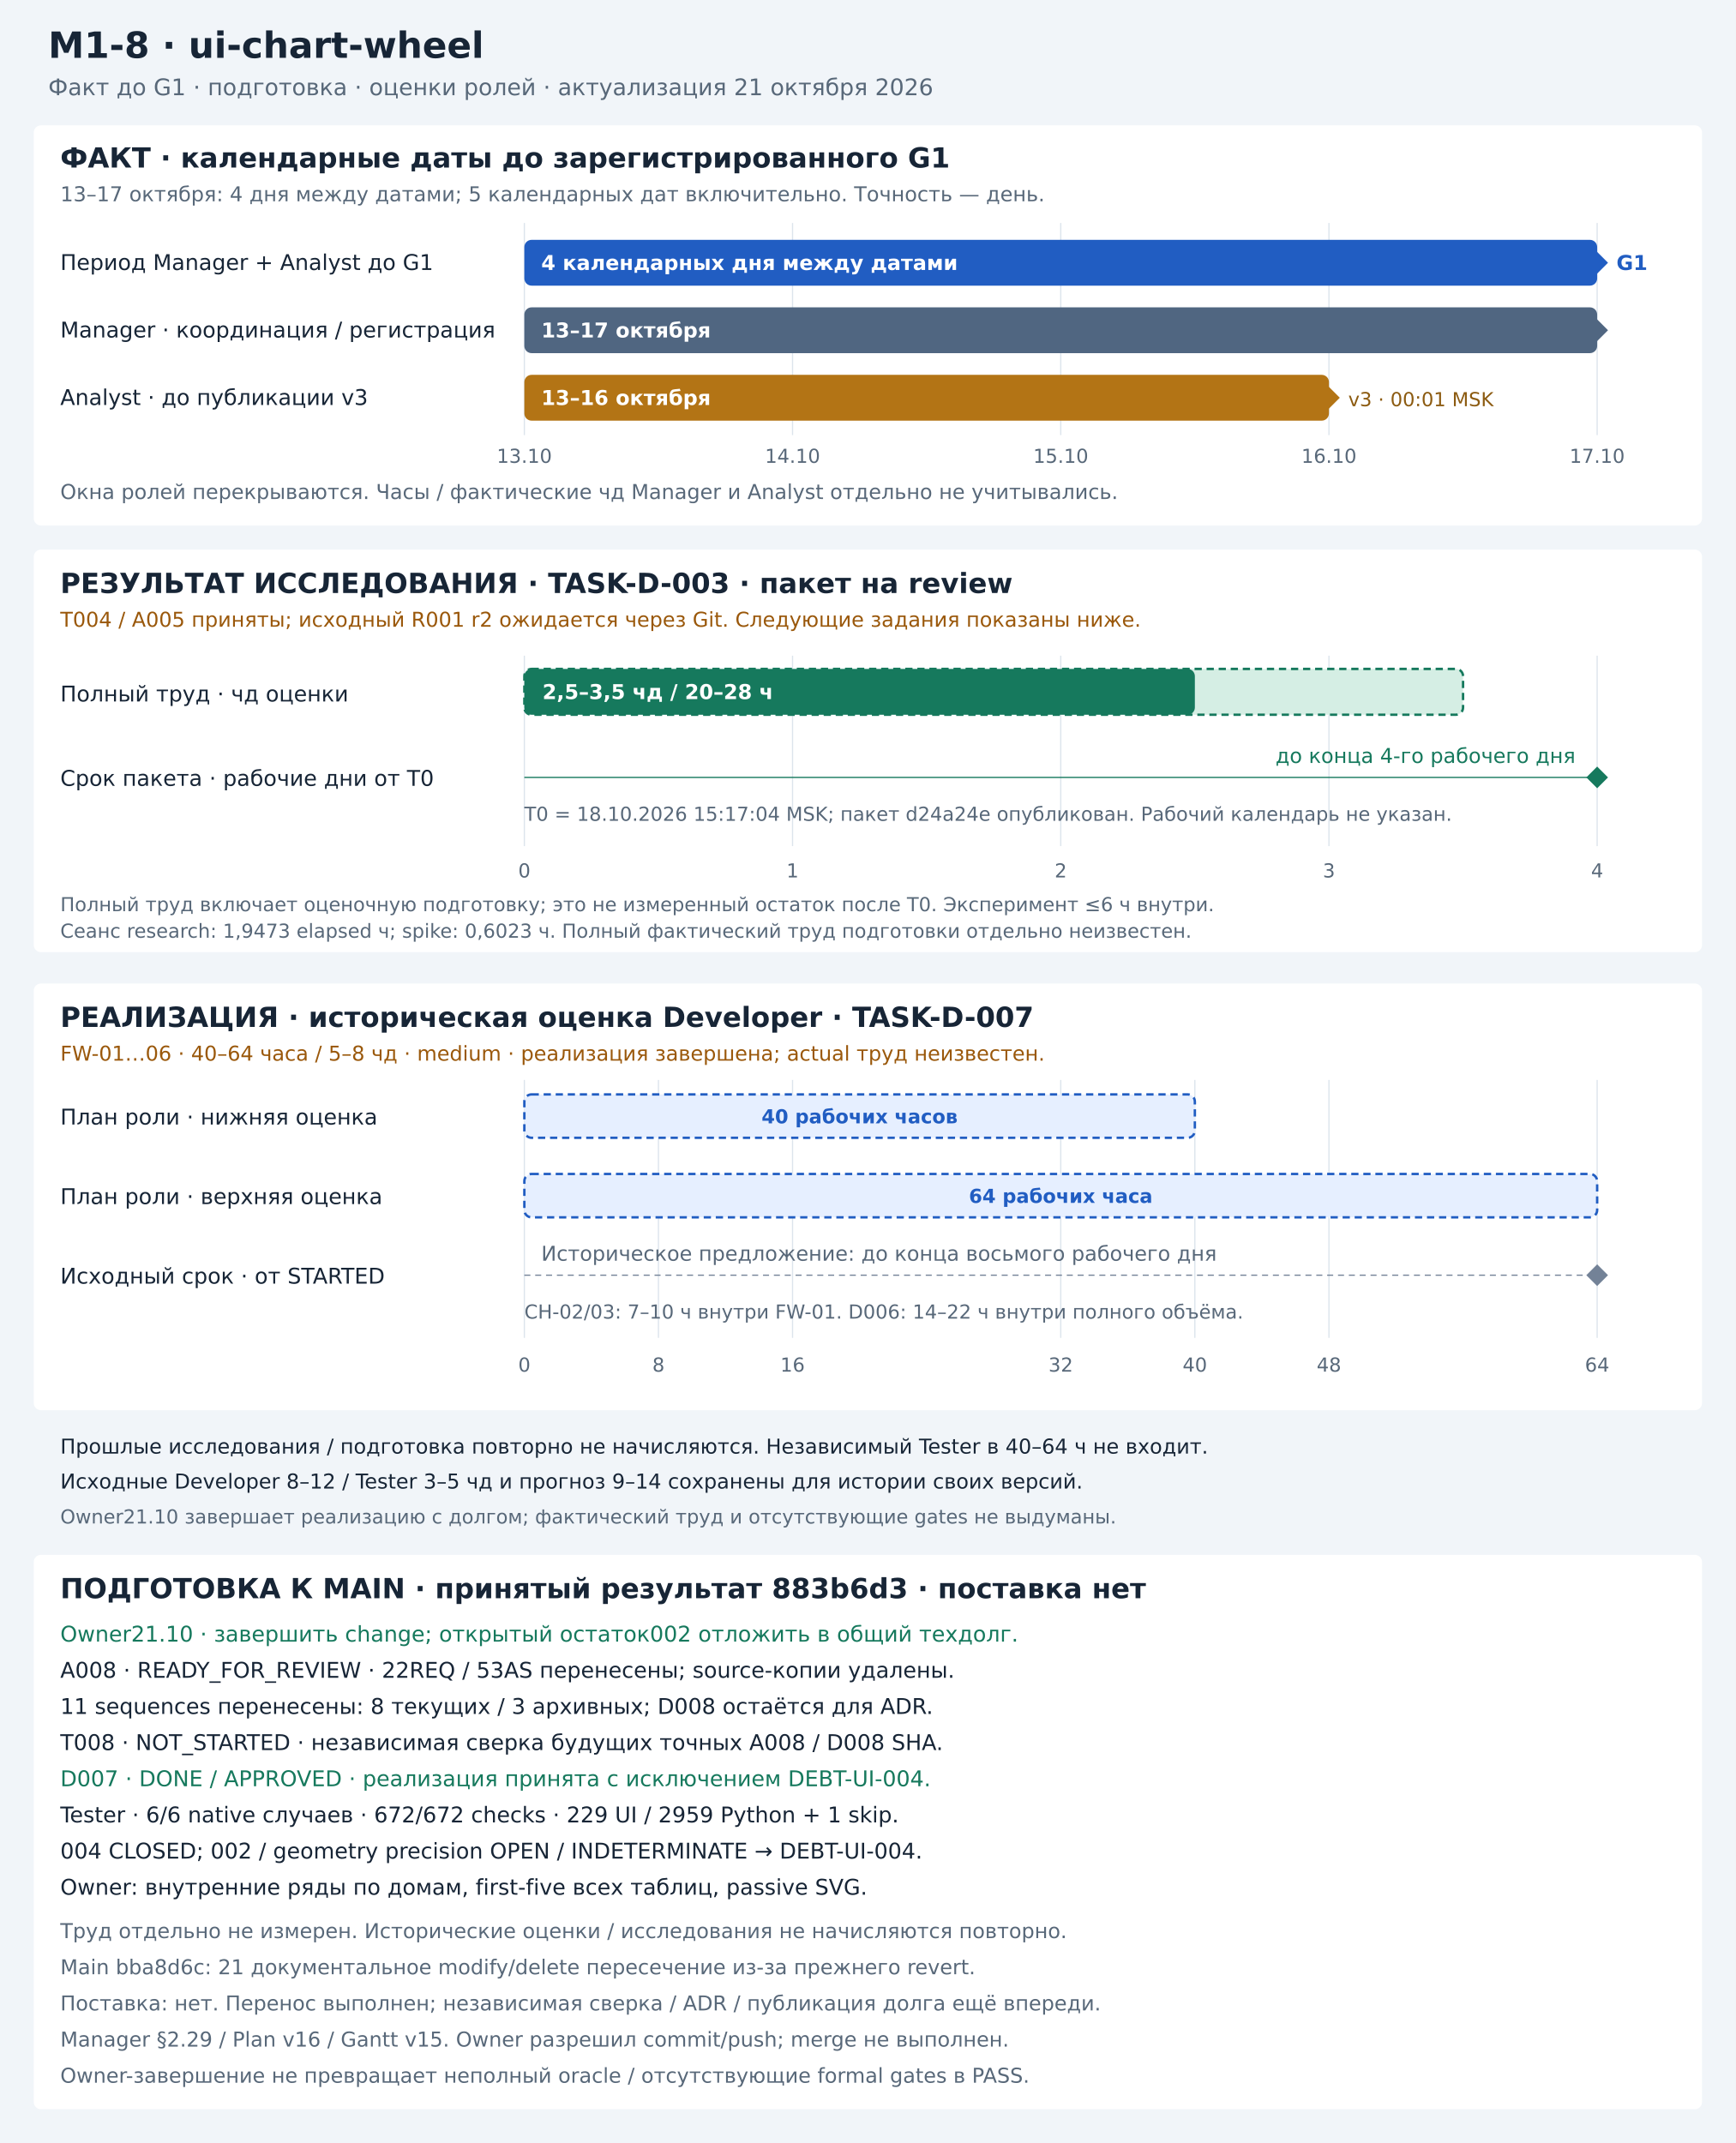
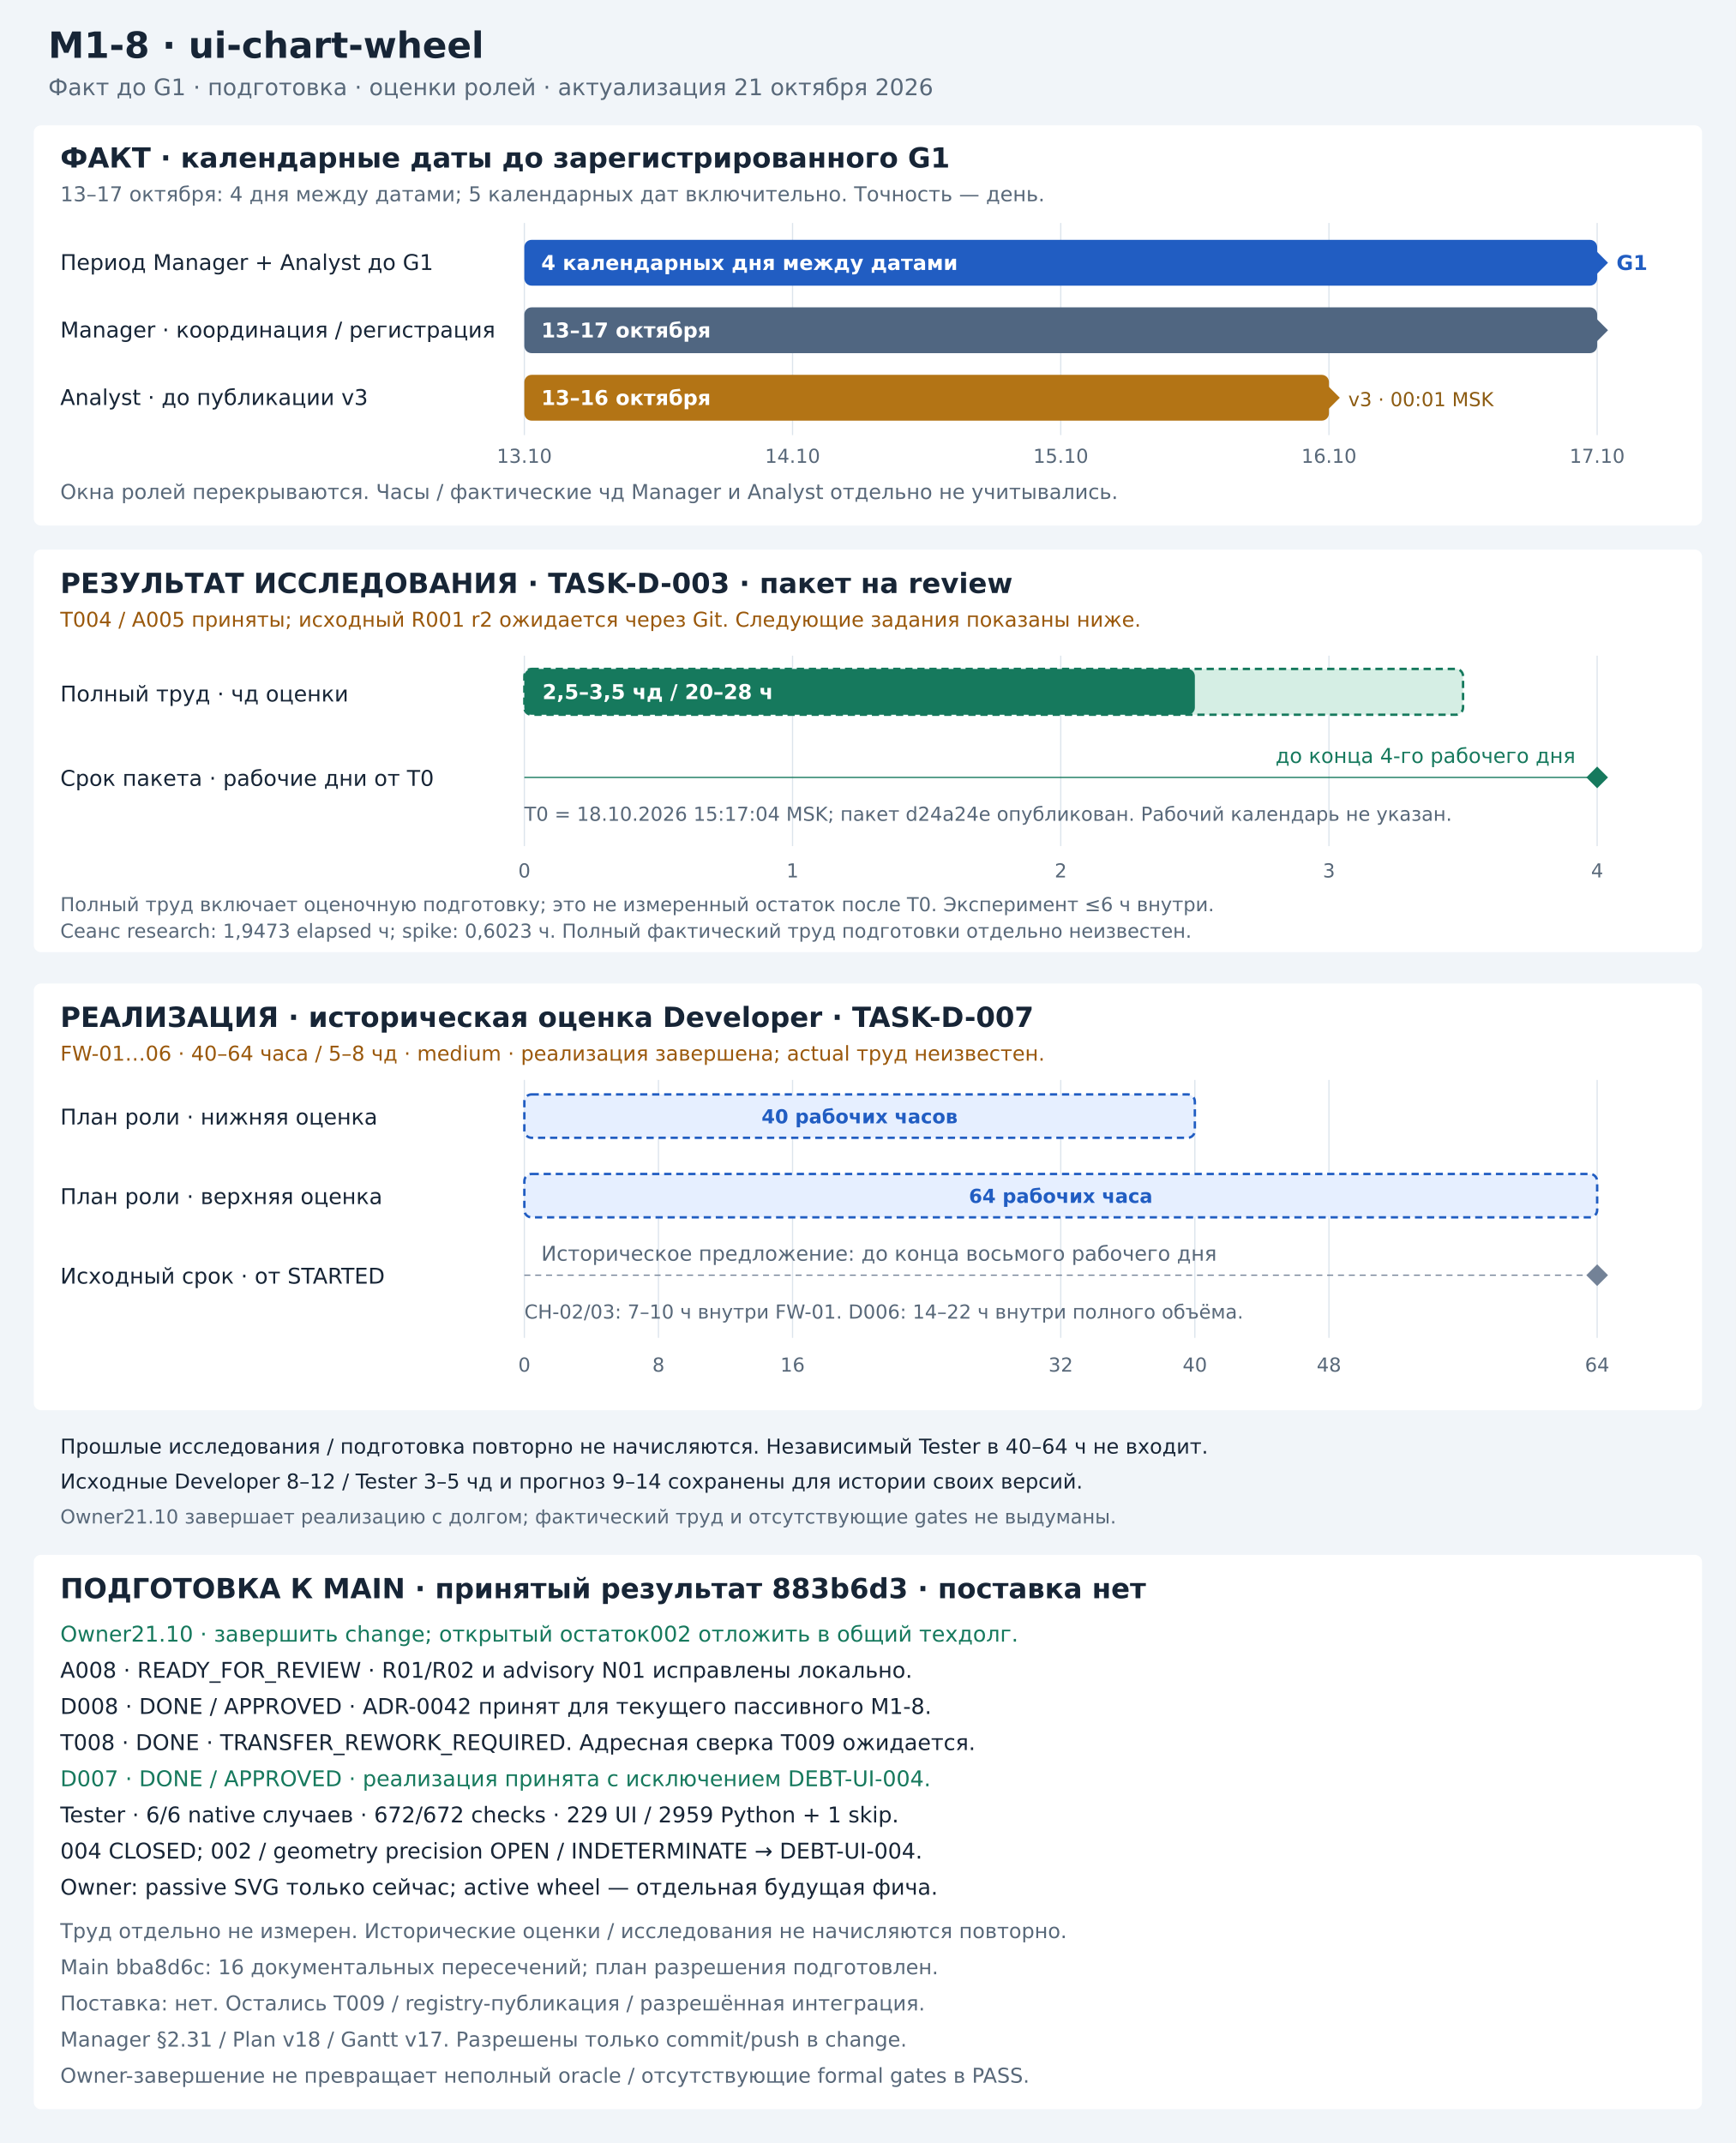
<svg xmlns="http://www.w3.org/2000/svg" width="1440" height="1778" viewBox="0 0 1440 1778" role="img" aria-labelledby="title desc">
  <style>text{font-family:"Segoe UI","DejaVu Sans",sans-serif;fill:#172536} .muted{fill:#586879} .small{font-size:16px} .label{font-size:18px} .section{font-size:23px;font-weight:650} .grid{stroke:#dce4ec;stroke-width:1} .estimate{stroke:#215dc2;stroke-dasharray:6 4;stroke-width:2}</style>
  <rect width="1440" height="1778" fill="#f1f5f9" />
  <text x="40" y="48" font-size="30" font-weight="700">M1-8 · ui-chart-wheel</text>
  <text x="40" y="79" font-size="19" style="fill:#586879">Факт до G1 · подготовка · оценки ролей · актуализация 21 октября 2026</text>
  <rect x="28.00" y="104.00" width="1384.00" height="332.00" rx="6" fill="#ffffff" />
  <text x="50" y="139" font-size="23" font-weight="650">ФАКТ · календарные даты до зарегистрированного G1</text>
  <text x="50" y="167" font-size="17" style="fill:#586879">13–17 октября: 4 дня между датами; 5 календарных дат включительно. Точность — день.</text>
  <line x1="435.00" y1="185.00" x2="435.00" y2="361.00" stroke="#dce4ec" />
  <text x="435.0" y="384" font-size="16" style="fill:#586879" text-anchor="middle">13.10</text>
  <line x1="657.50" y1="185.00" x2="657.50" y2="361.00" stroke="#dce4ec" />
  <text x="657.5" y="384" font-size="16" style="fill:#586879" text-anchor="middle">14.10</text>
  <line x1="880.00" y1="185.00" x2="880.00" y2="361.00" stroke="#dce4ec" />
  <text x="880.0" y="384" font-size="16" style="fill:#586879" text-anchor="middle">15.10</text>
  <line x1="1102.50" y1="185.00" x2="1102.50" y2="361.00" stroke="#dce4ec" />
  <text x="1102.5" y="384" font-size="16" style="fill:#586879" text-anchor="middle">16.10</text>
  <line x1="1325.00" y1="185.00" x2="1325.00" y2="361.00" stroke="#dce4ec" />
  <text x="1325.0" y="384" font-size="16" style="fill:#586879" text-anchor="middle">17.10</text>
  <text x="50" y="224" font-size="18">Период Manager + Analyst до G1</text>
  <rect x="435.00" y="199.00" width="890.00" height="38.00" rx="6" fill="#215dc2" />
  <text x="449.0" y="224" font-size="17" style="fill:#ffffff" font-weight="600">4 календарных дня между датами</text>
  <path d="M1325.00,209 l9,9 l-9,9 l-9,-9 z" fill="#215dc2" />
  <text x="50" y="280" font-size="18">Manager · координация / регистрация</text>
  <rect x="435.00" y="255.00" width="890.00" height="38.00" rx="6" fill="#506681" />
  <text x="449.0" y="280" font-size="17" style="fill:#ffffff" font-weight="600">13–17 октября</text>
  <path d="M1325.00,265 l9,9 l-9,9 l-9,-9 z" fill="#506681" />
  <text x="50" y="336" font-size="18">Analyst · до публикации v3</text>
  <rect x="435.00" y="311.00" width="667.50" height="38.00" rx="6" fill="#b37415" />
  <text x="449.0" y="336" font-size="17" style="fill:#ffffff" font-weight="600">13–16 октября</text>
  <path d="M1102.50,321 l9,9 l-9,9 l-9,-9 z" fill="#b37415" />
  <text x="1341.0" y="224" font-size="17" style="fill:#215dc2" font-weight="700">G1</text>
  <text x="1118.5" y="337" font-size="16" style="fill:#8c5b11">v3 · 00:01 MSK</text>
  <text x="50" y="414" font-size="17" style="fill:#586879">Окна ролей перекрываются. Часы / фактические чд Manager и Analyst отдельно не учитывались.</text>
  <rect x="28.00" y="456.00" width="1384.00" height="334.00" rx="6" fill="#ffffff" />
  <text x="50" y="492" font-size="23" font-weight="650">РЕЗУЛЬТАТ ИССЛЕДОВАНИЯ · TASK-D-003 · пакет на review</text>
  <text x="50" y="520" font-size="17" style="fill:#9a580b">T004 / A005 приняты; исходный R001 r2 ожидается через Git. Следующие задания показаны ниже.</text>
  <line x1="435.00" y1="544.00" x2="435.00" y2="702.00" stroke="#dce4ec" />
  <text x="435.0" y="728" font-size="16" style="fill:#586879" text-anchor="middle">0</text>
  <line x1="657.50" y1="544.00" x2="657.50" y2="702.00" stroke="#dce4ec" />
  <text x="657.5" y="728" font-size="16" style="fill:#586879" text-anchor="middle">1</text>
  <line x1="880.00" y1="544.00" x2="880.00" y2="702.00" stroke="#dce4ec" />
  <text x="880.0" y="728" font-size="16" style="fill:#586879" text-anchor="middle">2</text>
  <line x1="1102.50" y1="544.00" x2="1102.50" y2="702.00" stroke="#dce4ec" />
  <text x="1102.5" y="728" font-size="16" style="fill:#586879" text-anchor="middle">3</text>
  <line x1="1325.00" y1="544.00" x2="1325.00" y2="702.00" stroke="#dce4ec" />
  <text x="1325.0" y="728" font-size="16" style="fill:#586879" text-anchor="middle">4</text>
  <text x="50" y="582" font-size="18">Полный труд · чд оценки</text>
  <rect x="435.00" y="555.00" width="778.75" height="38.00" rx="6" fill="#d5eee4" stroke="#16795d" stroke-width="2" stroke-dasharray="6 4" />
  <rect x="435.00" y="555.00" width="556.25" height="38.00" rx="6" fill="#16795d" />
  <text x="450.0" y="580" font-size="17" style="fill:#ffffff" font-weight="650">2,5–3,5 чд / 20–28 ч</text>
  <text x="50" y="652" font-size="18">Срок пакета · рабочие дни от T0</text>
  <line x1="435.00" y1="645.00" x2="1325.00" y2="645.00" stroke="#16795d" />
  <path d="M1325.00,636 l9,9 l-9,9 l-9,-9 z" fill="#16795d" />
  <text x="1307.0" y="633" font-size="17" style="fill:#16795d" text-anchor="end">до конца 4-го рабочего дня</text>
  <text x="435.0" y="681" font-size="16" style="fill:#586879">T0 = 18.10.2026 15:17:04 MSK; пакет d24a24e опубликован. Рабочий календарь не указан.</text>
  <text x="50" y="756" font-size="16" style="fill:#586879">Полный труд включает оценочную подготовку; это не измеренный остаток после T0. Эксперимент ≤6 ч внутри.</text>
  <text x="50" y="778" font-size="16" style="fill:#586879">Сеанс research: 1,9473 elapsed ч; spike: 0,6023 ч. Полный фактический труд подготовки отдельно неизвестен.</text>
  <rect x="28.00" y="816.00" width="1384.00" height="354.00" rx="6" fill="#ffffff" />
  <text x="50" y="852" font-size="23" font-weight="650">РЕАЛИЗАЦИЯ · историческая оценка Developer · TASK-D-007</text>
  <text x="50" y="880" font-size="17" style="fill:#9a580b">FW-01…06 · 40–64 часа / 5–8 чд · medium · реализация завершена; actual труд неизвестен.</text>
  <line x1="435.00" y1="896.00" x2="435.00" y2="1110.00" stroke="#dce4ec" />
  <text x="435.0" y="1138" font-size="16" style="fill:#586879" text-anchor="middle">0</text>
  <line x1="546.25" y1="896.00" x2="546.25" y2="1110.00" stroke="#dce4ec" />
  <text x="546.25" y="1138" font-size="16" style="fill:#586879" text-anchor="middle">8</text>
  <line x1="657.50" y1="896.00" x2="657.50" y2="1110.00" stroke="#dce4ec" />
  <text x="657.5" y="1138" font-size="16" style="fill:#586879" text-anchor="middle">16</text>
  <line x1="880.00" y1="896.00" x2="880.00" y2="1110.00" stroke="#dce4ec" />
  <text x="880.0" y="1138" font-size="16" style="fill:#586879" text-anchor="middle">32</text>
  <line x1="991.25" y1="896.00" x2="991.25" y2="1110.00" stroke="#dce4ec" />
  <text x="991.25" y="1138" font-size="16" style="fill:#586879" text-anchor="middle">40</text>
  <line x1="1102.50" y1="896.00" x2="1102.50" y2="1110.00" stroke="#dce4ec" />
  <text x="1102.5" y="1138" font-size="16" style="fill:#586879" text-anchor="middle">48</text>
  <line x1="1325.00" y1="896.00" x2="1325.00" y2="1110.00" stroke="#dce4ec" />
  <text x="1325.0" y="1138" font-size="16" style="fill:#586879" text-anchor="middle">64</text>
  <text x="50" y="933" font-size="18">План роли · нижняя оценка</text>
  <rect x="435.00" y="908.00" width="556.25" height="36.00" rx="6" fill="#e6efff" stroke="#215dc2" stroke-width="2" stroke-dasharray="6 4" />
  <text x="713.125" y="932" font-size="16" style="fill:#215dc2" font-weight="650" text-anchor="middle">40 рабочих часов</text>
  <text x="50" y="999" font-size="18">План роли · верхняя оценка</text>
  <rect x="435.00" y="974.00" width="890.00" height="36.00" rx="6" fill="#e6efff" stroke="#215dc2" stroke-width="2" stroke-dasharray="6 4" />
  <text x="880.0" y="998" font-size="16" style="fill:#215dc2" font-weight="650" text-anchor="middle">64 рабочих часа</text>
  <text x="50" y="1065" font-size="18">Исходный срок · от STARTED</text>
  <line x1="435.00" y1="1058.00" x2="1325.00" y2="1058.00" stroke="#738297" stroke-dasharray="5 4" />
  <path d="M1325.00,1049 l9,9 l-9,9 l-9,-9 z" fill="#738297" />
  <text x="449.0" y="1046" font-size="17" style="fill:#586879">Историческое предложение: до конца восьмого рабочего дня</text>
  <text x="435.0" y="1094" font-size="16" style="fill:#586879">CH-02/03: 7–10 ч внутри FW-01. D006: 14–22 ч внутри полного объёма.</text>
  <text x="50" y="1206" font-size="17">Прошлые исследования / подготовка повторно не начисляются. Независимый Tester в 40–64 ч не входит.</text>
  <text x="50" y="1235" font-size="17">Исходные Developer 8–12 / Tester 3–5 чд и прогноз 9–14 сохранены для истории своих версий.</text>
  <text x="50" y="1264" font-size="16" style="fill:#586879">Owner21.10 завершает реализацию с долгом; фактический труд и отсутствующие gates не выдуманы.</text>
  <rect x="28.00" y="1290.00" width="1384.00" height="460.00" rx="6" fill="#ffffff" />
  <text x="50" y="1326" font-size="23" font-weight="650">ПОДГОТОВКА К MAIN · принятый результат 883b6d3 · поставка нет</text>
  <text x="50" y="1362" font-size="18" style="fill:#16795d">Owner21.10 · завершить change; открытый остаток002 отложить в общий техдолг.</text>
-   <text x="50" y="1392" font-size="18">A008 · READY_FOR_REVIEW · 22REQ / 53AS перенесены; source-копии удалены.</text>
-   <text x="50" y="1422" font-size="18">11 sequences перенесены: 8 текущих / 3 архивных; D008 остаётся для ADR.</text>
-   <text x="50" y="1452" font-size="18">T008 · NOT_STARTED · независимая сверка будущих точных A008 / D008 SHA.</text>
+   <text x="50" y="1392" font-size="18">A008 · READY_FOR_REVIEW · R01/R02 и advisory N01 исправлены локально.</text>
+   <text x="50" y="1422" font-size="18">D008 · DONE / APPROVED · ADR-0042 принят для текущего пассивного M1-8.</text>
+   <text x="50" y="1452" font-size="18">T008 · DONE · TRANSFER_REWORK_REQUIRED. Адресная сверка T009 ожидается.</text>
  <text x="50" y="1482" font-size="18" style="fill:#16795d">D007 · DONE / APPROVED · реализация принята с исключением DEBT-UI-004.</text>
  <text x="50" y="1512" font-size="18">Tester · 6/6 native случаев · 672/672 checks · 229 UI / 2959 Python + 1 skip.</text>
  <text x="50" y="1542" font-size="18">004 CLOSED; 002 / geometry precision OPEN / INDETERMINATE → DEBT-UI-004.</text>
-   <text x="50" y="1572" font-size="18">Owner: внутренние ряды по домам, first-five всех таблиц, passive SVG.</text>
+   <text x="50" y="1572" font-size="18">Owner: passive SVG только сейчас; active wheel — отдельная будущая фича.</text>
  <text x="50" y="1608" font-size="17" style="fill:#586879">Труд отдельно не измерен. Исторические оценки / исследования не начисляются повторно.</text>
-   <text x="50" y="1638" font-size="17" style="fill:#586879">Main bba8d6c: 21 документальное modify/delete пересечение из-за прежнего revert.</text>
-   <text x="50" y="1668" font-size="17" style="fill:#586879">Поставка: нет. Перенос выполнен; независимая сверка / ADR / публикация долга ещё впереди.</text>
-   <text x="50" y="1698" font-size="17" style="fill:#586879">Manager §2.29 / Plan v16 / Gantt v15. Owner разрешил commit/push; merge не выполнен.</text>
+   <text x="50" y="1638" font-size="17" style="fill:#586879">Main bba8d6c: 16 документальных пересечений; план разрешения подготовлен.</text>
+   <text x="50" y="1668" font-size="17" style="fill:#586879">Поставка: нет. Остались T009 / registry-публикация / разрешённая интеграция.</text>
+   <text x="50" y="1698" font-size="17" style="fill:#586879">Manager §2.31 / Plan v18 / Gantt v17. Разрешены только commit/push в change.</text>
  <text x="50" y="1728" font-size="17" style="fill:#586879">Owner-завершение не превращает неполный oracle / отсутствующие formal gates в PASS.</text>
</svg>
